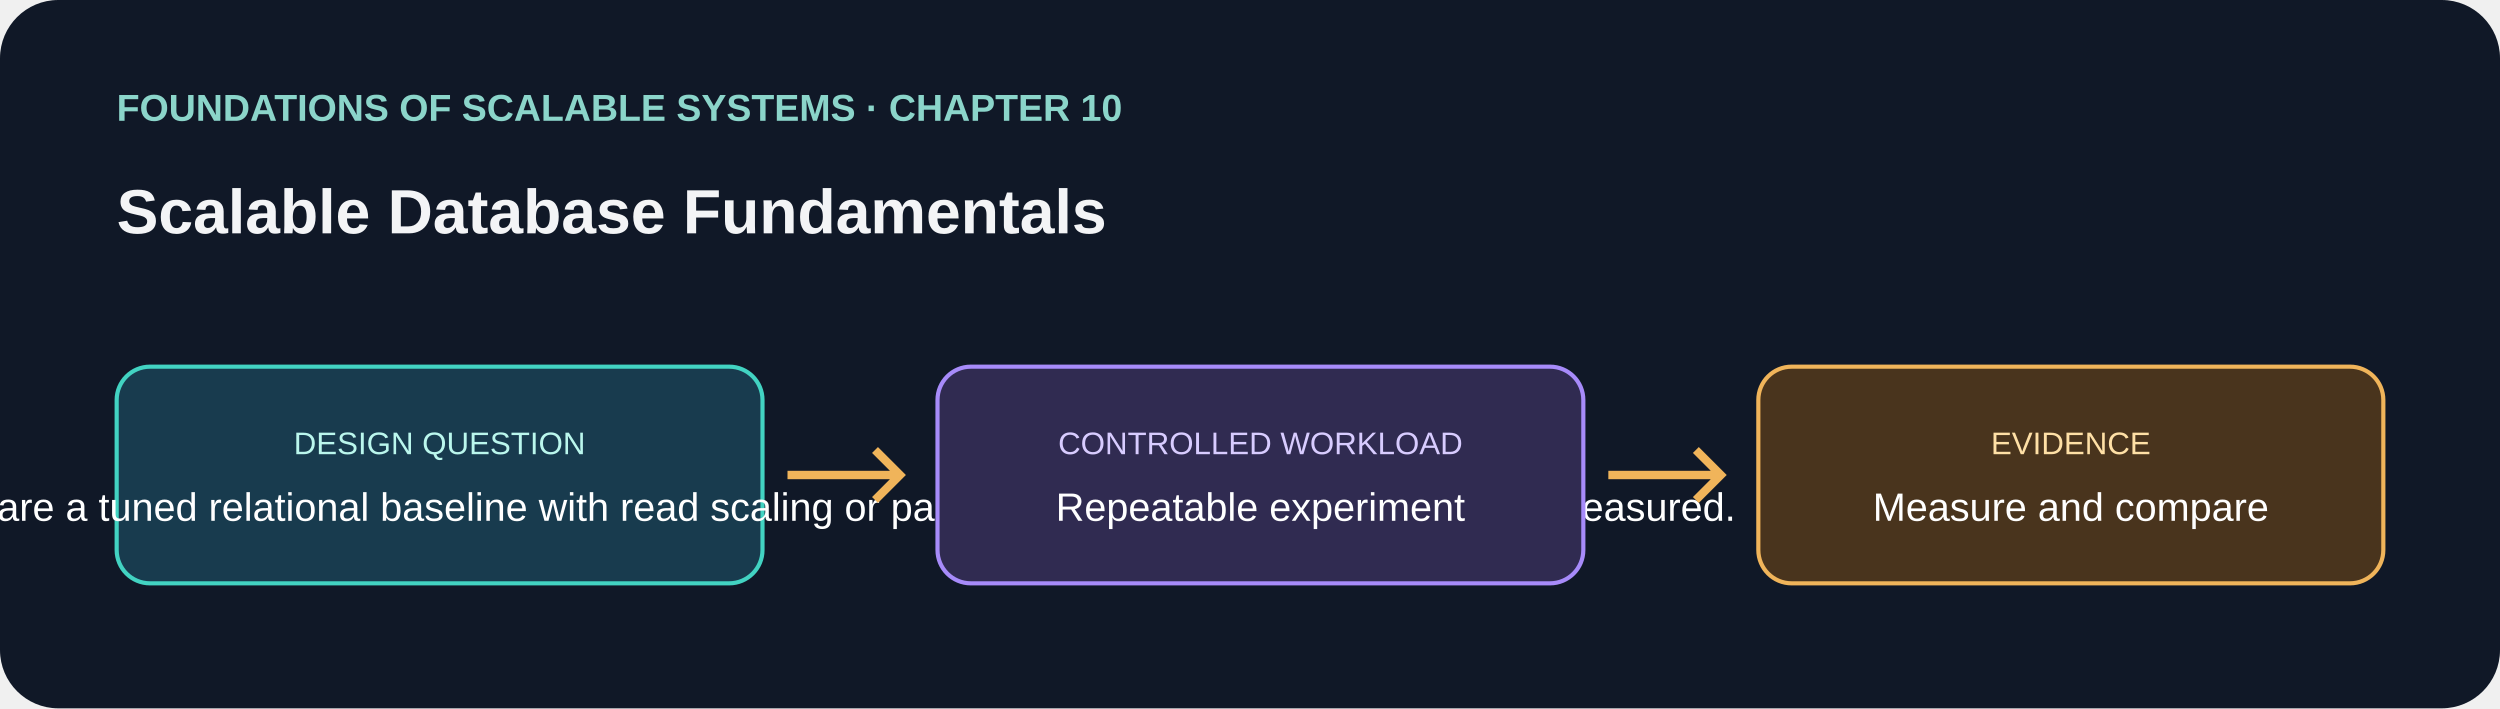
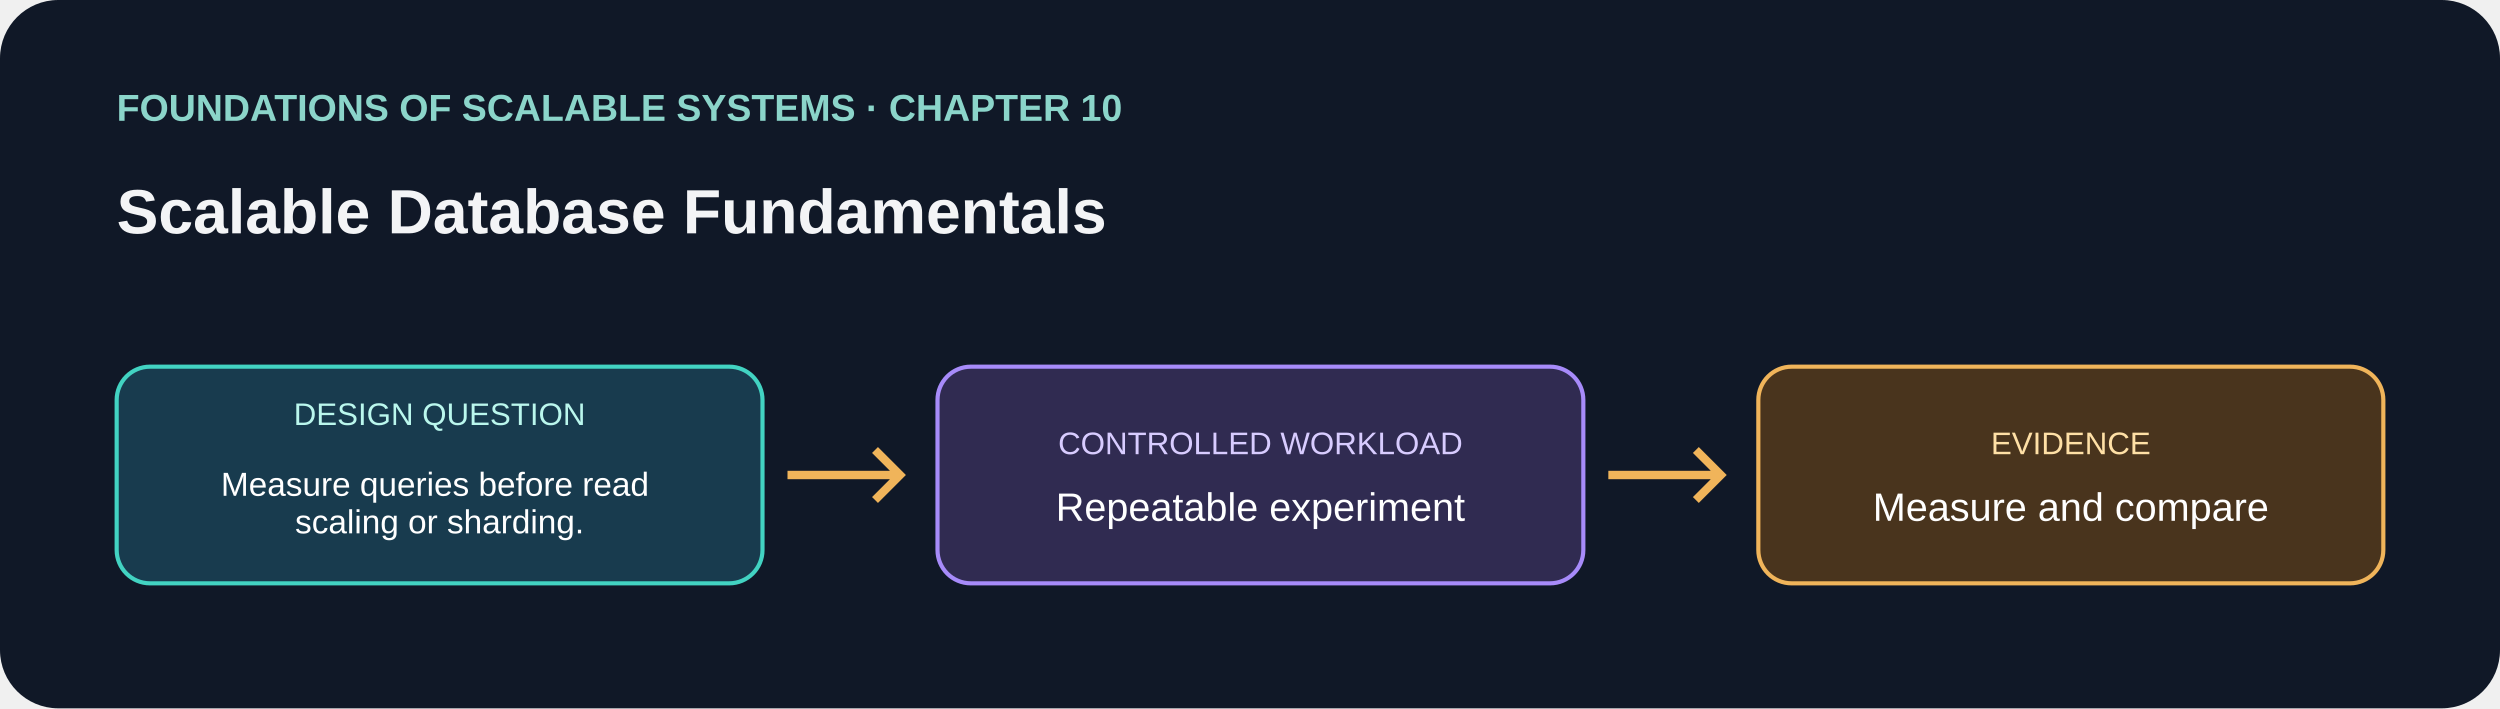
<svg xmlns="http://www.w3.org/2000/svg" width="1200" height="340" viewBox="0 0 1200 340" role="img" aria-labelledby="t d">
  <rect width="1200" height="340" rx="28" fill="#101827" />
  <text x="56" y="58" fill="#8bd5ca" font-family="Segoe UI,Arial,sans-serif" font-size="18" font-weight="700">FOUNDATIONS OF SCALABLE SYSTEMS · CHAPTER 10</text>
  <text x="56" y="112" fill="#f3f4f6" font-family="Segoe UI,Arial,sans-serif" font-size="30" font-weight="700">Scalable Database Fundamentals</text>
  <g font-family="Segoe UI,Arial,sans-serif" text-anchor="middle">
    <rect x="56" y="176" width="310" height="104" rx="16" fill="#183b4e" stroke="#42d3c2" stroke-width="2" />
-     <text x="211" y="218" fill="#baf7ed" font-size="15">DESIGN QUESTION</text>
-     <text x="211" y="250" fill="#ffffff" font-size="19">Keep one transactional workload constant; compare a tuned relational baseline with read scaling or partitioning only when a bottleneck is measured.</text>
+     <text x="211" y="204" fill="#baf7ed" font-size="15">DESIGN QUESTION</text>
+     <text x="211" y="238" fill="#ffffff" font-size="16">
+       <tspan x="211" dy="0">Measure queries before read</tspan>
+       <tspan x="211" dy="18">scaling or sharding.</tspan>
+     </text>
    <path d="M378 228h54m-12-12 12 12-12 12" fill="none" stroke="#f0b45a" stroke-width="4" />
    <rect x="450" y="176" width="310" height="104" rx="16" fill="#302b51" stroke="#a78bfa" stroke-width="2" />
    <text x="605" y="218" fill="#d8ccff" font-size="15">CONTROLLED WORKLOAD</text>
    <text x="605" y="250" fill="#ffffff" font-size="19">Repeatable experiment</text>
    <path d="M772 228h54m-12-12 12 12-12 12" fill="none" stroke="#f0b45a" stroke-width="4" />
    <rect x="844" y="176" width="300" height="104" rx="16" fill="#49341d" stroke="#f0b45a" stroke-width="2" />
    <text x="994" y="218" fill="#ffe0a6" font-size="15">EVIDENCE</text>
    <text x="994" y="250" fill="#ffffff" font-size="19">Measure and compare</text>
  </g>
</svg>
